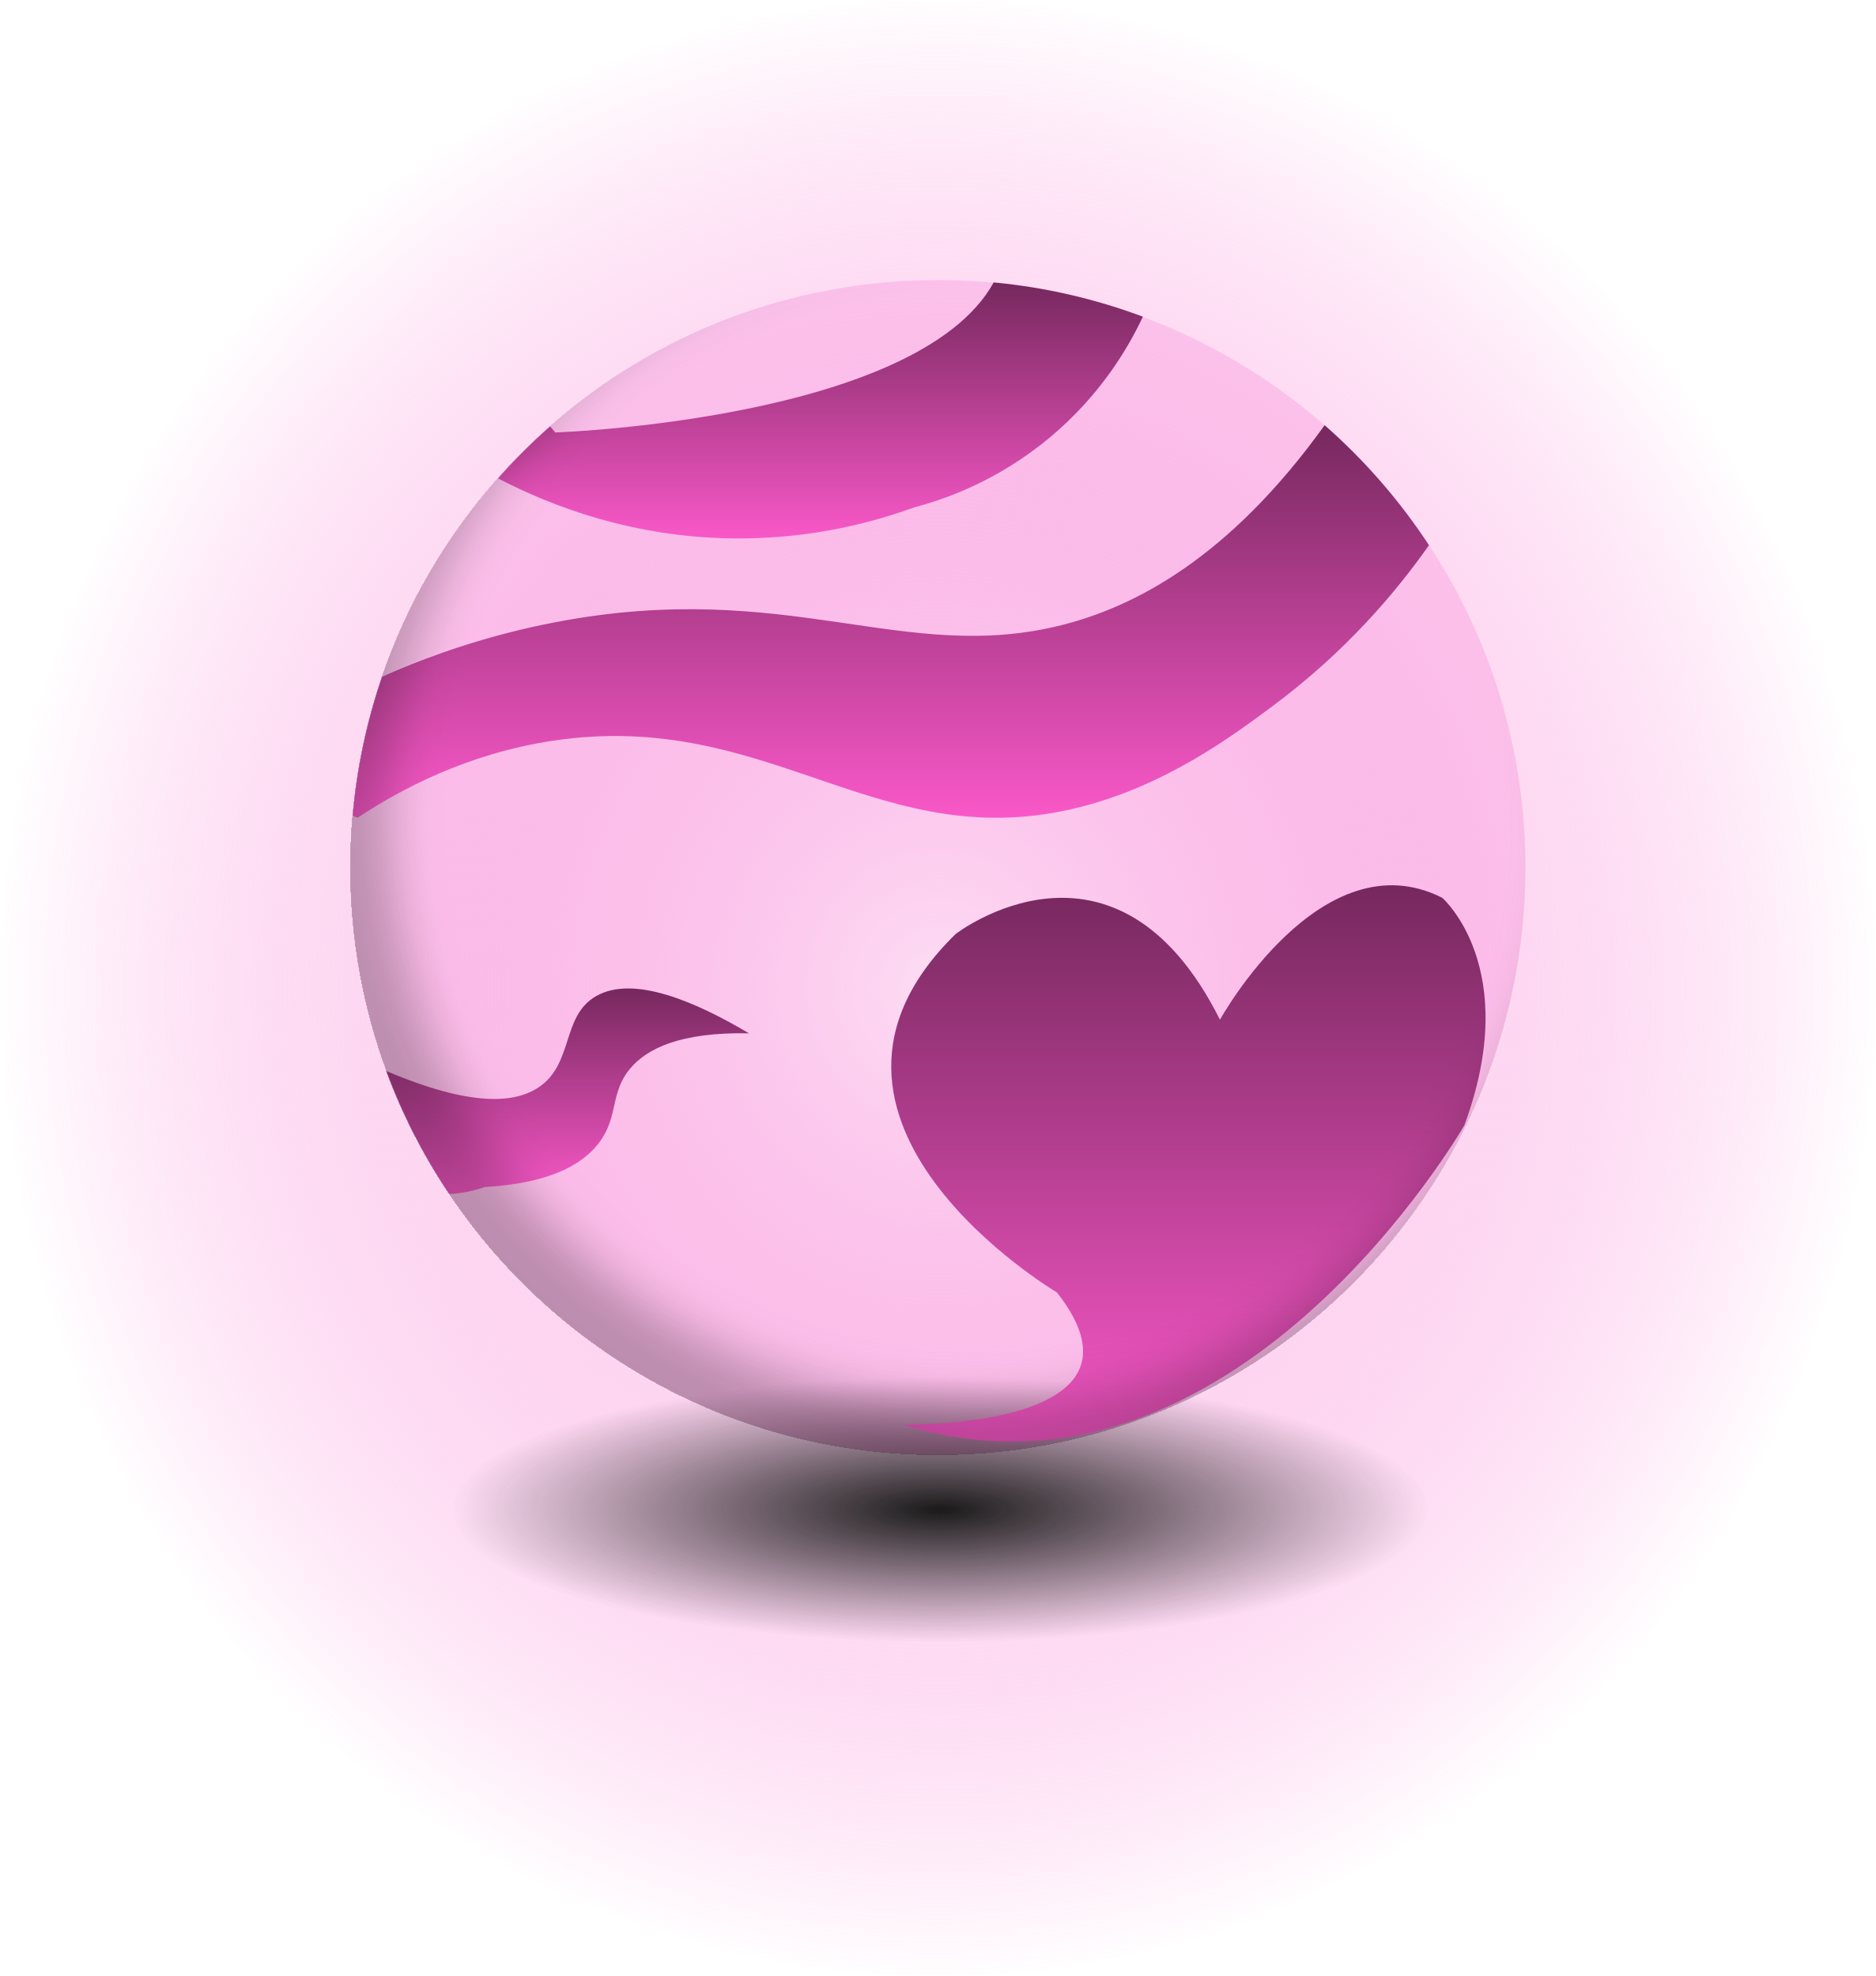
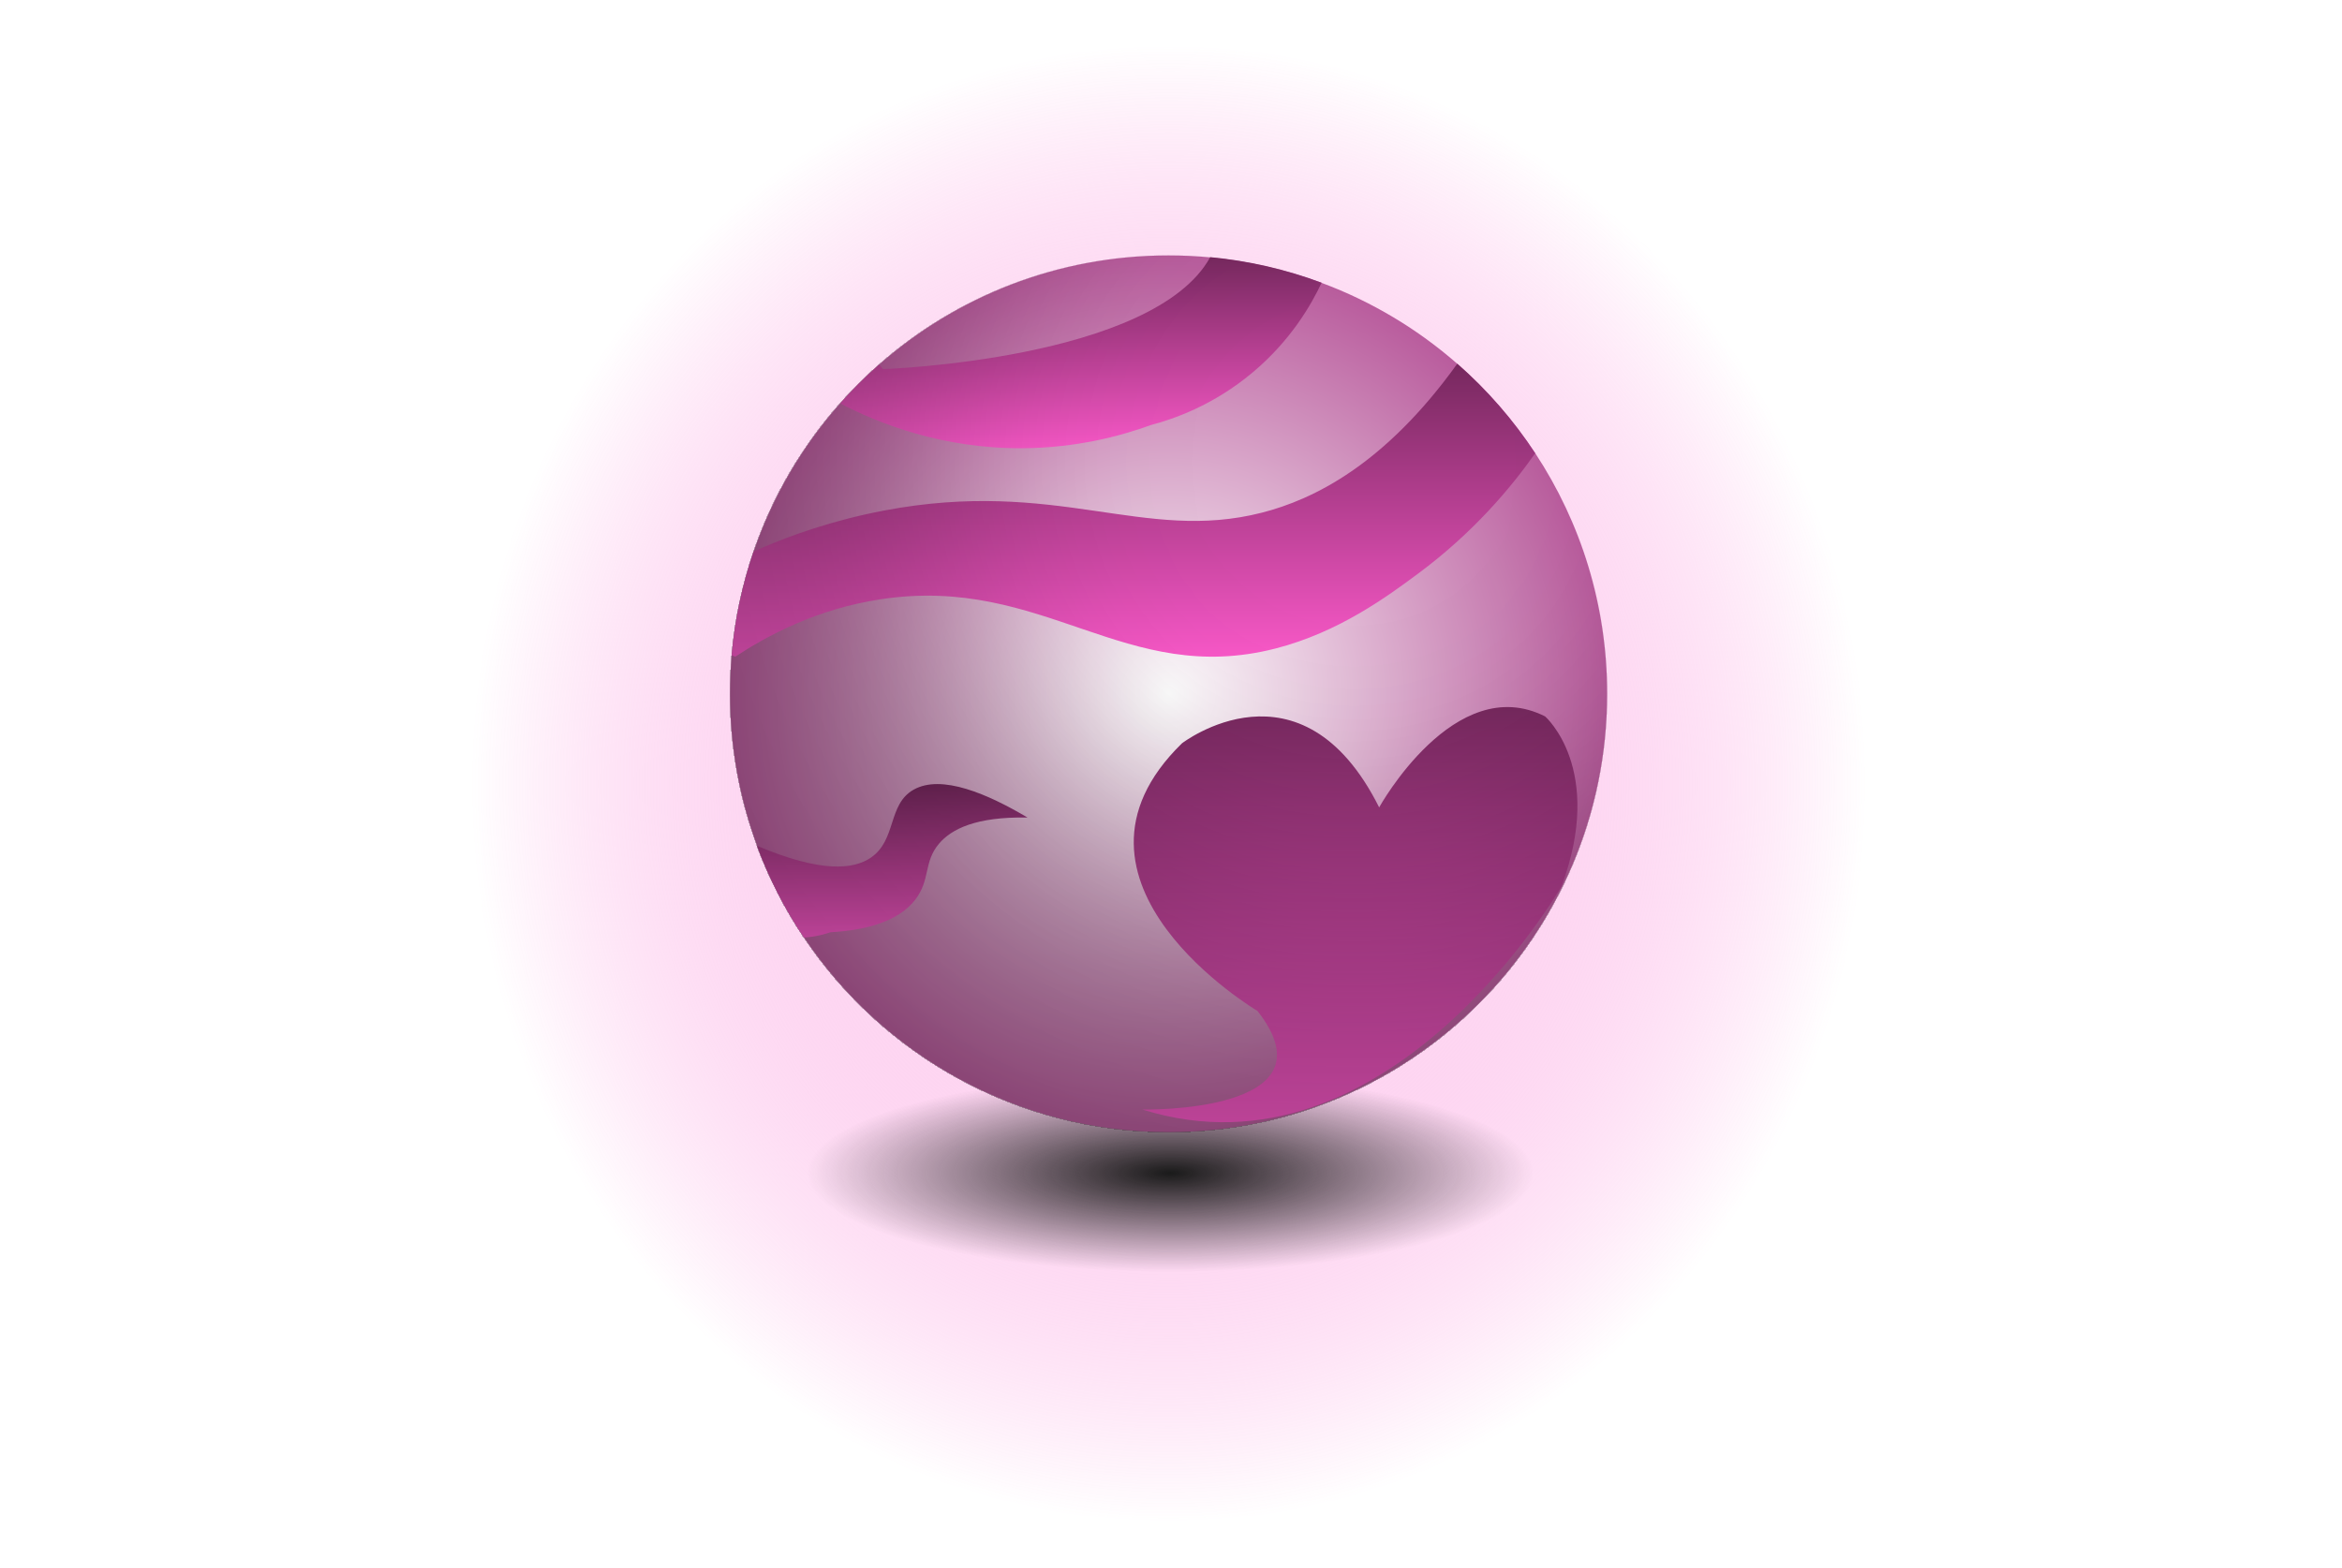
- <svg xmlns="http://www.w3.org/2000/svg" width="1939" height="2043" viewBox="0 0 1939 2043" fill="none">
-   <ellipse cx="969.5" cy="1021.4" rx="969.5" ry="1021.4" fill="url(#paint0_radial_45_217)" />
-   <ellipse cx="972.099" cy="1560.85" rx="504.244" ry="136.917" fill="url(#paint1_radial_45_217)" />
-   <g filter="url(#filter0_i_45_217)">
-     <path d="M1576.74 896.839C1576.74 1232.22 1304.87 1504.07 969.475 1504.07C759.161 1504.07 573.823 1397.16 464.86 1234.71C438.39 1195.26 416.448 1152.57 399.731 1107.29C375.5 1041.72 362.265 970.822 362.265 896.839C362.265 878.779 363.061 860.967 364.604 843.305C368.932 793.502 379.331 745.441 394.954 699.817C421.125 623.447 462.123 553.942 514.515 494.736C531.283 475.73 549.244 457.819 568.301 441.052C675.274 346.77 815.683 289.604 969.475 289.604C988.979 289.604 1008.23 290.5 1027.24 292.341C1081.03 297.366 1132.77 309.505 1181.58 327.715C1251.19 353.586 1314.73 391.946 1369.51 439.958C1410.8 476.178 1447.12 517.821 1477.37 563.892C1540.21 659.517 1576.74 773.9 1576.74 896.839Z" fill="#F958C8" fill-opacity="0.2" />
-     <path d="M1092.65 1336.33C1092.65 1336.33 791.13 1157.74 987.965 965.559C987.965 965.559 1152.94 838.17 1261.06 1054.28C1261.06 1054.28 1365.75 864.842 1490.9 928.288C1490.9 928.288 1573.99 1000.84 1513.65 1163.51C1513.65 1163.51 1274.7 1579.81 933.355 1472.87C933.355 1472.87 1204.16 1478.55 1092.65 1336.38V1336.33Z" fill="url(#paint2_linear_45_217)" />
-     <path d="M1181.4 327.426C1166.83 358.409 1138.54 407.423 1086.39 451.307C1031.51 497.532 975.826 516.46 945.003 524.58C903.092 539.822 842.092 556.16 767.717 556.708C656.205 557.555 568.06 522.388 514.864 494.643C531.618 475.615 549.566 457.683 568.607 440.897C570.496 442.789 572.286 444.881 573.976 447.123C573.976 447.123 948.483 434.521 1027.18 292.01C1080.92 297.041 1132.63 309.195 1181.4 327.426Z" fill="url(#paint3_linear_45_217)" />
-     <path d="M1477.11 563.712C1443.48 611.59 1391.36 673.766 1314.85 730.512C1273.02 761.551 1205.62 811.521 1117.68 834.14C908.911 887.797 797.539 732.107 571.96 765.786C482.574 779.138 413.533 816.503 369.561 845.499C367.87 844.852 366.228 844.204 364.637 843.506C368.964 793.636 379.36 745.508 394.979 699.823C399.904 697.531 405.077 695.239 410.499 692.947C445.566 678.151 502.57 656.927 575.094 643.126C814.849 597.441 934.677 687.965 1098.77 645.966C1169.96 627.732 1268.74 579.704 1369.27 439.608C1410.56 475.877 1446.87 517.578 1477.11 563.712Z" fill="url(#paint4_linear_45_217)" />
-     <path d="M774.204 1068.35C702.991 1066.96 668.703 1084.24 651.484 1104.7C630.135 1130.02 639.839 1154.55 618.938 1181.86C594.355 1213.94 546.879 1224.67 501.245 1227.25C495.82 1229.14 481.886 1233.61 464.568 1234.55C438.093 1195.17 416.147 1152.57 399.426 1107.38C488.654 1145.32 533.343 1140.25 557.28 1123.87C593.21 1099.19 580.271 1050.28 616.4 1029.77C655.167 1007.82 719.562 1035.93 774.204 1068.35Z" fill="url(#paint5_linear_45_217)" />
+ <svg xmlns="http://www.w3.org/2000/svg" width="505" height="338" viewBox="0 0 505 338" fill="none">
+   <ellipse cx="251.979" cy="169" rx="150.979" ry="159" fill="url(#paint0_radial_467_425)" />
+   <ellipse cx="252.384" cy="252.976" rx="78.525" ry="21.314" fill="url(#paint1_radial_467_425)" />
+   <g filter="url(#filter0_i_467_425)">
+     <path d="M346.544 149.61C346.544 201.819 304.207 244.137 251.976 244.137C219.224 244.137 190.361 227.493 173.392 202.206C169.27 196.064 165.853 189.419 163.25 182.371C159.476 172.163 157.415 161.127 157.415 149.61C157.415 146.799 157.539 144.026 157.78 141.276C158.454 133.524 160.073 126.042 162.506 118.94C166.582 107.051 172.966 96.232 181.125 87.015C183.736 84.056 186.534 81.268 189.501 78.658C206.16 63.981 228.026 55.083 251.976 55.083C255.013 55.083 258.012 55.222 260.971 55.508C269.347 56.291 277.406 58.181 285.007 61.015C295.846 65.043 305.741 71.014 314.272 78.488C320.703 84.126 326.359 90.609 331.07 97.781C340.856 112.666 346.544 130.472 346.544 149.61Z" fill="url(#paint2_radial_467_425)" />
+     <path d="M271.158 218.024C271.158 218.024 224.202 190.223 254.855 160.307C254.855 160.307 280.546 140.476 297.384 174.118C297.384 174.118 313.687 144.628 333.177 154.505C333.177 154.505 346.116 165.799 336.72 191.121C336.72 191.121 299.508 255.927 246.35 239.28C246.35 239.28 288.523 240.163 271.158 218.032V218.024Z" fill="url(#paint3_linear_467_425)" />
+     <path d="M284.978 60.971C282.71 65.794 278.305 73.424 270.183 80.255C261.636 87.451 252.965 90.398 248.165 91.662C241.638 94.034 232.138 96.578 220.556 96.663C203.19 96.795 189.464 91.321 181.18 87.002C183.789 84.04 186.584 81.248 189.549 78.635C189.843 78.93 190.122 79.255 190.385 79.604C190.385 79.604 248.707 77.642 260.962 55.458C269.332 56.241 277.383 58.133 284.978 60.971Z" fill="url(#paint4_linear_467_425)" />
+     <path d="M331.029 97.753C325.793 105.206 317.675 114.885 305.761 123.718C299.246 128.55 288.75 136.329 275.055 139.85C242.544 148.203 225.2 123.967 190.071 129.209C176.151 131.288 165.399 137.104 158.552 141.618C158.288 141.517 158.033 141.417 157.785 141.308C158.459 133.545 160.078 126.053 162.51 118.941C163.277 118.584 164.082 118.227 164.927 117.871C170.388 115.567 179.265 112.263 190.559 110.115C227.896 103.003 246.557 117.095 272.111 110.557C283.196 107.719 298.58 100.242 314.235 78.434C320.665 84.08 326.319 90.571 331.029 97.753Z" fill="url(#paint5_linear_467_425)" />
+     <path d="M221.566 176.31C210.476 176.094 205.137 178.784 202.455 181.969C199.13 185.911 200.642 189.729 197.387 193.981C193.558 198.974 186.165 200.644 179.058 201.046C178.214 201.34 176.044 202.035 173.347 202.182C169.224 196.052 165.806 189.42 163.202 182.386C177.098 188.292 184.057 187.503 187.785 184.952C193.38 181.111 191.365 173.497 196.991 170.304C203.029 166.888 213.057 171.263 221.566 176.31Z" fill="url(#paint6_linear_467_425)" />
  </g>
  <defs>
-     <filter id="filter0_i_45_217" x="362.265" y="239.604" width="1254.47" height="1264.47" filterUnits="userSpaceOnUse" color-interpolation-filters="sRGB">
+     <filter id="filter0_i_467_425" x="157.415" y="5.083" width="229.128" height="239.055" filterUnits="userSpaceOnUse" color-interpolation-filters="sRGB">
      <feFlood flood-opacity="0" result="BackgroundImageFix" />
      <feBlend mode="normal" in="SourceGraphic" in2="BackgroundImageFix" result="shape" />
      <feColorMatrix in="SourceAlpha" type="matrix" values="0 0 0 0 0 0 0 0 0 0 0 0 0 0 0 0 0 0 127 0" result="hardAlpha" />
      <feOffset dx="40" dy="-50" />
      <feGaussianBlur stdDeviation="25" />
      <feComposite in2="hardAlpha" operator="arithmetic" k2="-1" k3="1" />
      <feColorMatrix type="matrix" values="0 0 0 0 0 0 0 0 0 0 0 0 0 0 0 0 0 0 0.25 0" />
-       <feBlend mode="normal" in2="shape" result="effect1_innerShadow_45_217" />
+       <feBlend mode="normal" in2="shape" result="effect1_innerShadow_467_425" />
    </filter>
-     <radialGradient id="paint0_radial_45_217" cx="0" cy="0" r="1" gradientUnits="userSpaceOnUse" gradientTransform="translate(969.5 1021.4) rotate(90) scale(1021.4 969.5)">
+     <radialGradient id="paint0_radial_467_425" cx="0" cy="0" r="1" gradientUnits="userSpaceOnUse" gradientTransform="translate(251.979 169) rotate(90) scale(159 150.979)">
      <stop stop-color="white" />
      <stop offset="1" stop-color="#F958C8" stop-opacity="0" />
    </radialGradient>
-     <radialGradient id="paint1_radial_45_217" cx="0" cy="0" r="1" gradientUnits="userSpaceOnUse" gradientTransform="translate(972.099 1560.85) rotate(90) scale(136.917 504.244)">
+     <radialGradient id="paint1_radial_467_425" cx="0" cy="0" r="1" gradientUnits="userSpaceOnUse" gradientTransform="translate(252.384 252.976) rotate(90) scale(21.3137 78.5254)">
      <stop stop-color="#1A1A1A" />
      <stop offset="1" stop-color="#1A1A1A" stop-opacity="0" />
    </radialGradient>
-     <linearGradient id="paint2_linear_45_217" x1="1228.44" y1="915.29" x2="1228.44" y2="1490.44" gradientUnits="userSpaceOnUse">
+     <radialGradient id="paint2_radial_467_425" cx="0" cy="0" r="1" gradientUnits="userSpaceOnUse" gradientTransform="translate(251.979 149.61) rotate(90) scale(94.5274 94.5641)">
+       <stop stop-color="white" />
+       <stop offset="1" stop-color="#B95C9D" />
+     </radialGradient>
+     <linearGradient id="paint3_linear_467_425" x1="292.304" y1="152.481" x2="292.304" y2="242.014" gradientUnits="userSpaceOnUse">
      <stop stop-color="#76285E" />
      <stop offset="1" stop-color="#F958C8" />
    </linearGradient>
-     <linearGradient id="paint3_linear_45_217" x1="848.132" y1="292.01" x2="848.132" y2="556.723" gradientUnits="userSpaceOnUse">
+     <linearGradient id="paint4_linear_467_425" x1="233.079" y1="55.458" x2="233.079" y2="96.665" gradientUnits="userSpaceOnUse">
      <stop stop-color="#76285E" />
      <stop offset="1" stop-color="#F958C8" />
    </linearGradient>
-     <linearGradient id="paint4_linear_45_217" x1="920.873" y1="439.608" x2="920.873" y2="845.501" gradientUnits="userSpaceOnUse">
+     <linearGradient id="paint5_linear_467_425" x1="244.407" y1="78.434" x2="244.407" y2="141.618" gradientUnits="userSpaceOnUse">
      <stop stop-color="#76285E" />
      <stop offset="1" stop-color="#F958C8" />
    </linearGradient>
-     <linearGradient id="paint5_linear_45_217" x1="586.815" y1="1021.98" x2="586.815" y2="1234.55" gradientUnits="userSpaceOnUse">
+     <linearGradient id="paint6_linear_467_425" x1="192.384" y1="169.091" x2="192.384" y2="202.182" gradientUnits="userSpaceOnUse">
      <stop stop-color="#76285E" />
      <stop offset="1" stop-color="#F958C8" />
    </linearGradient>
  </defs>
</svg>
